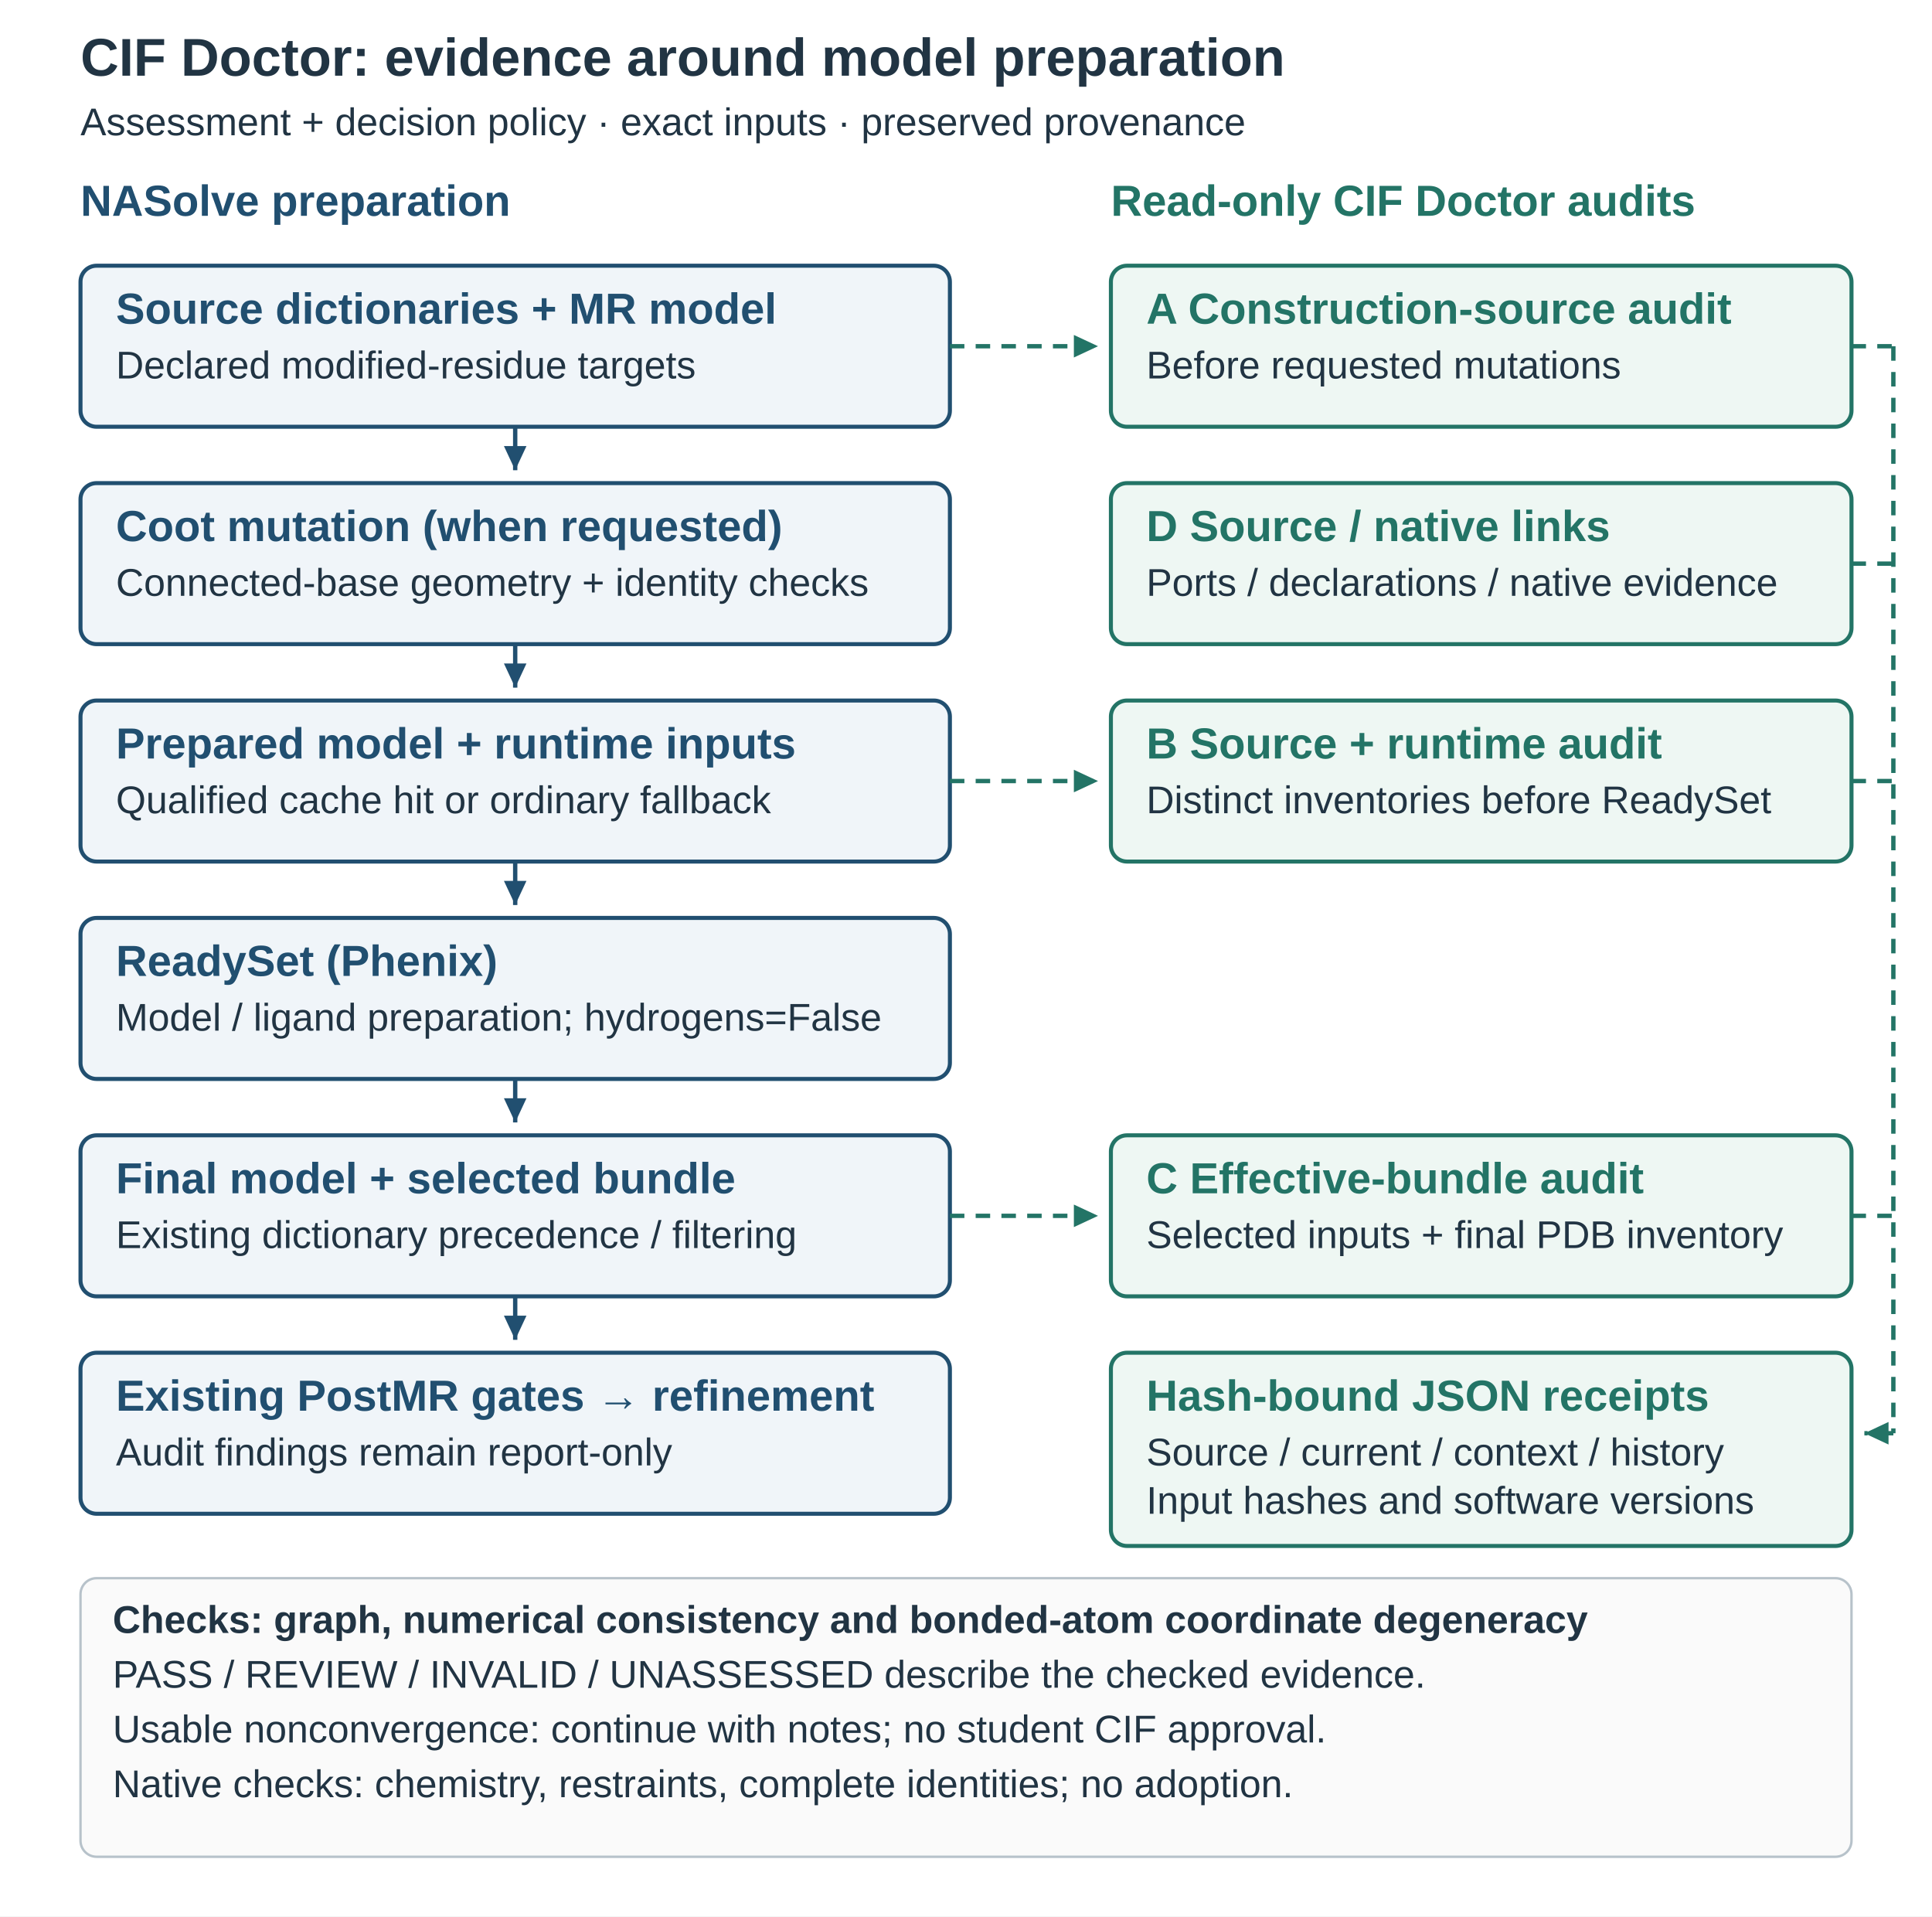
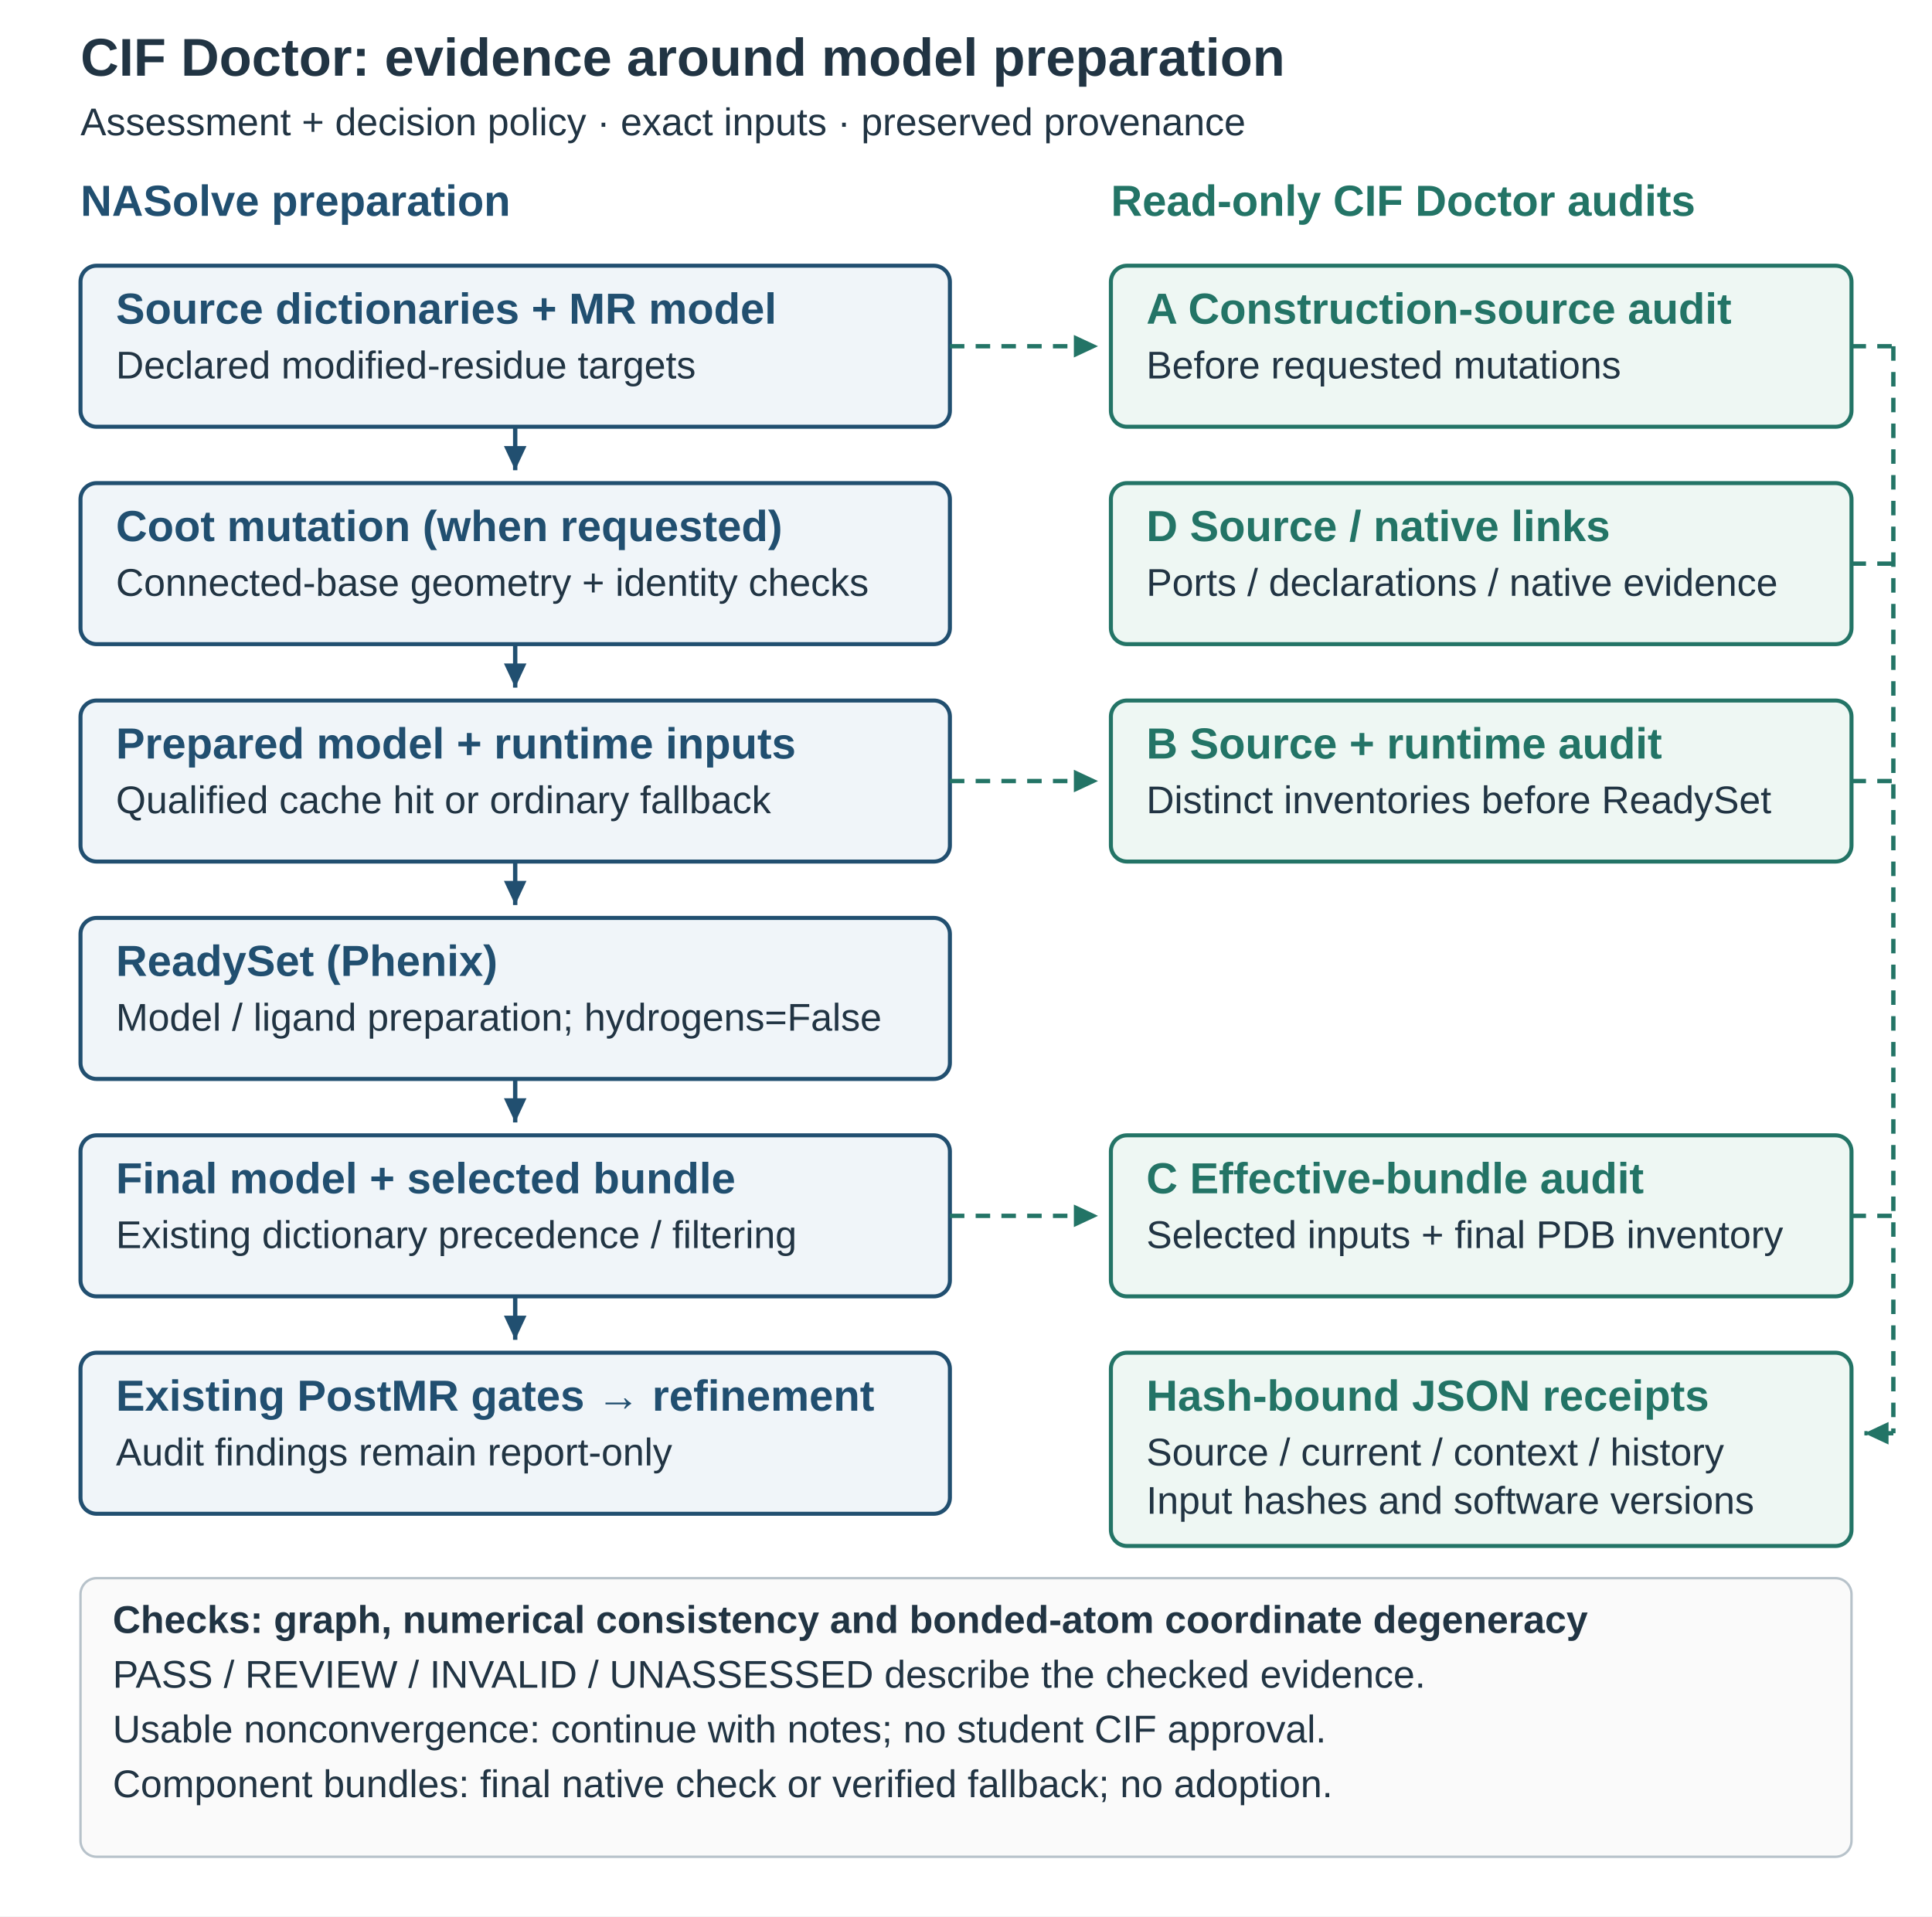
<svg xmlns="http://www.w3.org/2000/svg" width="180mm" height="178.5mm" viewBox="0 0 1200 1190" role="img" aria-labelledby="title description">
  <rect width="1200" height="1190" fill="white" />
  <text x="50" y="47" font-family="Arial, Helvetica, sans-serif" font-size="33" font-weight="bold" fill="#213443" text-anchor="start">CIF Doctor: evidence around model preparation</text>
  <text x="50" y="84" font-family="Arial, Helvetica, sans-serif" font-size="24" font-weight="normal" fill="#213443" text-anchor="start">Assessment + decision policy · exact inputs · preserved provenance</text>
  <text x="50" y="134" font-family="Arial, Helvetica, sans-serif" font-size="27" font-weight="bold" fill="#214f70" text-anchor="start">NASolve preparation</text>
  <text x="690" y="134" font-family="Arial, Helvetica, sans-serif" font-size="27" font-weight="bold" fill="#237466" text-anchor="start">Read-only CIF Doctor audits</text>
  <g id="source-inputs">
    <rect x="50" y="165" width="540" height="100" rx="10" fill="#f0f5f9" stroke="#214f70" stroke-width="2.5" />
    <text x="72" y="201" font-family="Arial, Helvetica, sans-serif" font-size="27" font-weight="bold" fill="#214f70" text-anchor="start">Source dictionaries + MR model</text>
    <text x="72" y="235" font-family="Arial, Helvetica, sans-serif" font-size="24" font-weight="normal" fill="#213443" text-anchor="start">Declared modified-residue targets</text>
  </g>
  <g id="coot-mutation">
    <rect x="50" y="300" width="540" height="100" rx="10" fill="#f0f5f9" stroke="#214f70" stroke-width="2.5" />
    <text x="72" y="336" font-family="Arial, Helvetica, sans-serif" font-size="27" font-weight="bold" fill="#214f70" text-anchor="start">Coot mutation (when requested)</text>
    <text x="72" y="370" font-family="Arial, Helvetica, sans-serif" font-size="24" font-weight="normal" fill="#213443" text-anchor="start">Connected-base geometry + identity checks</text>
  </g>
  <g id="prepared-inputs">
    <rect x="50" y="435" width="540" height="100" rx="10" fill="#f0f5f9" stroke="#214f70" stroke-width="2.5" />
    <text x="72" y="471" font-family="Arial, Helvetica, sans-serif" font-size="27" font-weight="bold" fill="#214f70" text-anchor="start">Prepared model + runtime inputs</text>
    <text x="72" y="505" font-family="Arial, Helvetica, sans-serif" font-size="24" font-weight="normal" fill="#213443" text-anchor="start">Qualified cache hit or ordinary fallback</text>
  </g>
  <g id="readyset">
    <rect x="50" y="570" width="540" height="100" rx="10" fill="#f0f5f9" stroke="#214f70" stroke-width="2.5" />
    <text x="72" y="606" font-family="Arial, Helvetica, sans-serif" font-size="27" font-weight="bold" fill="#214f70" text-anchor="start">ReadySet (Phenix)</text>
    <text x="72" y="640" font-family="Arial, Helvetica, sans-serif" font-size="24" font-weight="normal" fill="#213443" text-anchor="start">Model / ligand preparation; hydrogens=False</text>
  </g>
  <g id="effective-inputs">
    <rect x="50" y="705" width="540" height="100" rx="10" fill="#f0f5f9" stroke="#214f70" stroke-width="2.5" />
    <text x="72" y="741" font-family="Arial, Helvetica, sans-serif" font-size="27" font-weight="bold" fill="#214f70" text-anchor="start">Final model + selected bundle</text>
    <text x="72" y="775" font-family="Arial, Helvetica, sans-serif" font-size="24" font-weight="normal" fill="#213443" text-anchor="start">Existing dictionary precedence / filtering</text>
  </g>
  <g id="postmr-gates">
    <rect x="50" y="840" width="540" height="100" rx="10" fill="#f0f5f9" stroke="#214f70" stroke-width="2.5" />
    <text x="72" y="876" font-family="Arial, Helvetica, sans-serif" font-size="27" font-weight="bold" fill="#214f70" text-anchor="start">Existing PostMR gates → refinement</text>
    <text x="72" y="910" font-family="Arial, Helvetica, sans-serif" font-size="24" font-weight="normal" fill="#213443" text-anchor="start">Audit findings remain report-only</text>
  </g>
  <g id="preparation-flow-0">
    <path d="M 320.0 265.0 L 320.0 292.0" fill="none" stroke="#214f70" stroke-width="2.7" />
    <polygon points="320.0,292.0 313.0,277.0 327.0,277.0" fill="#214f70" />
  </g>
  <g id="preparation-flow-1">
    <path d="M 320.0 400.0 L 320.0 427.0" fill="none" stroke="#214f70" stroke-width="2.7" />
    <polygon points="320.0,427.0 313.0,412.0 327.0,412.0" fill="#214f70" />
  </g>
  <g id="preparation-flow-2">
    <path d="M 320.0 535.0 L 320.0 562.0" fill="none" stroke="#214f70" stroke-width="2.7" />
    <polygon points="320.0,562.0 313.0,547.0 327.0,547.0" fill="#214f70" />
  </g>
  <g id="preparation-flow-3">
    <path d="M 320.0 670.0 L 320.0 697.0" fill="none" stroke="#214f70" stroke-width="2.7" />
    <polygon points="320.0,697.0 313.0,682.0 327.0,682.0" fill="#214f70" />
  </g>
  <g id="preparation-flow-4">
    <path d="M 320.0 805.0 L 320.0 832.0" fill="none" stroke="#214f70" stroke-width="2.7" />
    <polygon points="320.0,832.0 313.0,817.0 327.0,817.0" fill="#214f70" />
  </g>
  <g id="mutation-audit">
    <rect x="690" y="165" width="460" height="100" rx="10" fill="#eef7f3" stroke="#237466" stroke-width="2.5" />
    <text x="712" y="201" font-family="Arial, Helvetica, sans-serif" font-size="27" font-weight="bold" fill="#237466" text-anchor="start">A  Construction-source audit</text>
    <text x="712" y="235" font-family="Arial, Helvetica, sans-serif" font-size="24" font-weight="normal" fill="#213443" text-anchor="start">Before requested mutations</text>
  </g>
  <g id="audit-branch-mutation-audit">
    <path d="M 590.0 215.0 L 599.0 215.0" fill="none" stroke="#237466" stroke-width="2.7" />
    <path d="M 606.0 215.0 L 615.0 215.0" fill="none" stroke="#237466" stroke-width="2.7" />
    <path d="M 622.0 215.0 L 631.0 215.0" fill="none" stroke="#237466" stroke-width="2.7" />
    <path d="M 638.0 215.0 L 647.0 215.0" fill="none" stroke="#237466" stroke-width="2.7" />
    <path d="M 654.0 215.0 L 663.0 215.0" fill="none" stroke="#237466" stroke-width="2.7" />
    <path d="M 670.0 215.0 L 679.0 215.0" fill="none" stroke="#237466" stroke-width="2.7" />
    <polygon points="682.0,215.0 667.0,222.0 667.0,208.0" fill="#237466" />
  </g>
  <g id="source-runtime-audit">
    <rect x="690" y="435" width="460" height="100" rx="10" fill="#eef7f3" stroke="#237466" stroke-width="2.5" />
    <text x="712" y="471" font-family="Arial, Helvetica, sans-serif" font-size="27" font-weight="bold" fill="#237466" text-anchor="start">B  Source + runtime audit</text>
    <text x="712" y="505" font-family="Arial, Helvetica, sans-serif" font-size="24" font-weight="normal" fill="#213443" text-anchor="start">Distinct inventories before ReadySet</text>
  </g>
  <g id="audit-branch-source-runtime-audit">
    <path d="M 590.0 485.0 L 599.0 485.0" fill="none" stroke="#237466" stroke-width="2.7" />
    <path d="M 606.0 485.0 L 615.0 485.0" fill="none" stroke="#237466" stroke-width="2.7" />
    <path d="M 622.0 485.0 L 631.0 485.0" fill="none" stroke="#237466" stroke-width="2.7" />
    <path d="M 638.0 485.0 L 647.0 485.0" fill="none" stroke="#237466" stroke-width="2.7" />
    <path d="M 654.0 485.0 L 663.0 485.0" fill="none" stroke="#237466" stroke-width="2.7" />
    <path d="M 670.0 485.0 L 679.0 485.0" fill="none" stroke="#237466" stroke-width="2.7" />
    <polygon points="682.0,485.0 667.0,492.0 667.0,478.0" fill="#237466" />
  </g>
  <g id="effective-audit">
    <rect x="690" y="705" width="460" height="100" rx="10" fill="#eef7f3" stroke="#237466" stroke-width="2.5" />
    <text x="712" y="741" font-family="Arial, Helvetica, sans-serif" font-size="27" font-weight="bold" fill="#237466" text-anchor="start">C  Effective-bundle audit</text>
    <text x="712" y="775" font-family="Arial, Helvetica, sans-serif" font-size="24" font-weight="normal" fill="#213443" text-anchor="start">Selected inputs + final PDB inventory</text>
  </g>
  <g id="audit-branch-effective-audit">
    <path d="M 590.0 755.0 L 599.0 755.0" fill="none" stroke="#237466" stroke-width="2.7" />
    <path d="M 606.0 755.0 L 615.0 755.0" fill="none" stroke="#237466" stroke-width="2.7" />
    <path d="M 622.0 755.0 L 631.0 755.0" fill="none" stroke="#237466" stroke-width="2.7" />
    <path d="M 638.0 755.0 L 647.0 755.0" fill="none" stroke="#237466" stroke-width="2.7" />
    <path d="M 654.0 755.0 L 663.0 755.0" fill="none" stroke="#237466" stroke-width="2.7" />
    <path d="M 670.0 755.0 L 679.0 755.0" fill="none" stroke="#237466" stroke-width="2.7" />
    <polygon points="682.0,755.0 667.0,762.0 667.0,748.0" fill="#237466" />
  </g>
  <g id="catalogue-census">
    <rect x="690" y="300" width="460" height="100" rx="10" fill="#eef7f3" stroke="#237466" stroke-width="2.5" />
    <text x="712" y="336" font-family="Arial, Helvetica, sans-serif" font-size="27" font-weight="bold" fill="#237466" text-anchor="start">D  Source / native links</text>
    <text x="712" y="370" font-family="Arial, Helvetica, sans-serif" font-size="24" font-weight="normal" fill="#213443" text-anchor="start">Ports / declarations / native evidence</text>
  </g>
  <g id="catalogue-to-receipts">
    <path d="M 1150.0 350.0 L 1159.0 350.0" fill="none" stroke="#237466" stroke-width="2.7" />
    <path d="M 1166.0 350.0 L 1175.0 350.0" fill="none" stroke="#237466" stroke-width="2.7" />
  </g>
  <g id="json-receipts">
    <rect x="690" y="840" width="460" height="120" rx="10" fill="#eef7f3" stroke="#237466" stroke-width="2.5" />
    <text x="712" y="876" font-family="Arial, Helvetica, sans-serif" font-size="27" font-weight="bold" fill="#237466" text-anchor="start">Hash-bound JSON receipts</text>
    <text x="712" y="910" font-family="Arial, Helvetica, sans-serif" font-size="24" font-weight="normal" fill="#213443" text-anchor="start">Source / current / context / history</text>
    <text x="712" y="940" font-family="Arial, Helvetica, sans-serif" font-size="24" font-weight="normal" fill="#213443" text-anchor="start">Input hashes and software versions</text>
  </g>
  <g id="mutation-to-receipts">
    <path d="M 1150.0 215.0 L 1159.0 215.0" fill="none" stroke="#237466" stroke-width="2.7" />
    <path d="M 1166.0 215.0 L 1175.0 215.0" fill="none" stroke="#237466" stroke-width="2.7" />
    <path d="M 1176.0 215.0 L 1176.0 224.0" fill="none" stroke="#237466" stroke-width="2.7" />
    <path d="M 1176.0 231.0 L 1176.0 240.0" fill="none" stroke="#237466" stroke-width="2.7" />
    <path d="M 1176.0 247.0 L 1176.0 256.0" fill="none" stroke="#237466" stroke-width="2.7" />
    <path d="M 1176.0 263.0 L 1176.0 272.0" fill="none" stroke="#237466" stroke-width="2.7" />
    <path d="M 1176.0 279.0 L 1176.0 288.0" fill="none" stroke="#237466" stroke-width="2.7" />
    <path d="M 1176.0 295.0 L 1176.0 304.0" fill="none" stroke="#237466" stroke-width="2.7" />
    <path d="M 1176.0 311.0 L 1176.0 320.0" fill="none" stroke="#237466" stroke-width="2.7" />
    <path d="M 1176.0 327.0 L 1176.0 336.0" fill="none" stroke="#237466" stroke-width="2.7" />
    <path d="M 1176.0 343.0 L 1176.0 352.0" fill="none" stroke="#237466" stroke-width="2.7" />
    <path d="M 1176.0 359.0 L 1176.0 368.0" fill="none" stroke="#237466" stroke-width="2.7" />
    <path d="M 1176.0 375.0 L 1176.0 384.0" fill="none" stroke="#237466" stroke-width="2.7" />
    <path d="M 1176.0 391.0 L 1176.0 400.0" fill="none" stroke="#237466" stroke-width="2.7" />
    <path d="M 1176.0 407.0 L 1176.0 416.0" fill="none" stroke="#237466" stroke-width="2.7" />
    <path d="M 1176.0 423.0 L 1176.0 432.0" fill="none" stroke="#237466" stroke-width="2.7" />
    <path d="M 1176.0 439.0 L 1176.0 448.0" fill="none" stroke="#237466" stroke-width="2.7" />
    <path d="M 1176.0 455.0 L 1176.0 464.0" fill="none" stroke="#237466" stroke-width="2.7" />
    <path d="M 1176.0 471.0 L 1176.0 480.0" fill="none" stroke="#237466" stroke-width="2.7" />
    <path d="M 1176.0 487.0 L 1176.0 496.0" fill="none" stroke="#237466" stroke-width="2.7" />
    <path d="M 1176.0 503.0 L 1176.0 512.0" fill="none" stroke="#237466" stroke-width="2.7" />
    <path d="M 1176.0 519.0 L 1176.0 528.0" fill="none" stroke="#237466" stroke-width="2.7" />
    <path d="M 1176.0 535.0 L 1176.0 544.0" fill="none" stroke="#237466" stroke-width="2.7" />
    <path d="M 1176.0 551.0 L 1176.0 560.0" fill="none" stroke="#237466" stroke-width="2.7" />
    <path d="M 1176.0 567.0 L 1176.0 576.0" fill="none" stroke="#237466" stroke-width="2.7" />
    <path d="M 1176.0 583.0 L 1176.0 592.0" fill="none" stroke="#237466" stroke-width="2.7" />
    <path d="M 1176.0 599.0 L 1176.0 608.0" fill="none" stroke="#237466" stroke-width="2.7" />
    <path d="M 1176.0 615.0 L 1176.0 624.0" fill="none" stroke="#237466" stroke-width="2.7" />
    <path d="M 1176.0 631.0 L 1176.0 640.0" fill="none" stroke="#237466" stroke-width="2.7" />
    <path d="M 1176.0 647.0 L 1176.0 656.0" fill="none" stroke="#237466" stroke-width="2.7" />
    <path d="M 1176.0 663.0 L 1176.0 672.0" fill="none" stroke="#237466" stroke-width="2.7" />
    <path d="M 1176.0 679.0 L 1176.0 688.0" fill="none" stroke="#237466" stroke-width="2.7" />
    <path d="M 1176.0 695.0 L 1176.0 704.0" fill="none" stroke="#237466" stroke-width="2.7" />
    <path d="M 1176.0 711.0 L 1176.0 720.0" fill="none" stroke="#237466" stroke-width="2.7" />
    <path d="M 1176.0 727.0 L 1176.0 736.0" fill="none" stroke="#237466" stroke-width="2.7" />
    <path d="M 1176.0 743.0 L 1176.0 752.0" fill="none" stroke="#237466" stroke-width="2.7" />
    <path d="M 1176.0 759.0 L 1176.0 768.0" fill="none" stroke="#237466" stroke-width="2.7" />
    <path d="M 1176.0 775.0 L 1176.0 784.0" fill="none" stroke="#237466" stroke-width="2.7" />
    <path d="M 1176.0 791.0 L 1176.0 800.0" fill="none" stroke="#237466" stroke-width="2.7" />
    <path d="M 1176.0 807.0 L 1176.0 816.0" fill="none" stroke="#237466" stroke-width="2.7" />
    <path d="M 1176.0 823.0 L 1176.0 832.0" fill="none" stroke="#237466" stroke-width="2.7" />
    <path d="M 1176.0 839.0 L 1176.0 848.0" fill="none" stroke="#237466" stroke-width="2.7" />
    <path d="M 1176.0 855.0 L 1176.0 864.0" fill="none" stroke="#237466" stroke-width="2.7" />
    <path d="M 1176.0 871.0 L 1176.0 880.0" fill="none" stroke="#237466" stroke-width="2.7" />
    <path d="M 1176.0 887.0 L 1176.0 890.0" fill="none" stroke="#237466" stroke-width="2.7" />
    <path d="M 1176.0 890.0 L 1167.0 890.0" fill="none" stroke="#237466" stroke-width="2.7" />
    <path d="M 1160.0 890.0 L 1158.0 890.0" fill="none" stroke="#237466" stroke-width="2.7" />
    <polygon points="1158.0,890.0 1173.0,883.0 1173.0,897.0" fill="#237466" />
  </g>
  <g id="source-to-receipts">
    <path d="M 1150.0 485.0 L 1159.0 485.0" fill="none" stroke="#237466" stroke-width="2.7" />
    <path d="M 1166.0 485.0 L 1175.0 485.0" fill="none" stroke="#237466" stroke-width="2.7" />
  </g>
  <g id="effective-to-receipts">
    <path d="M 1150.0 755.0 L 1159.0 755.0" fill="none" stroke="#237466" stroke-width="2.7" />
    <path d="M 1166.0 755.0 L 1175.0 755.0" fill="none" stroke="#237466" stroke-width="2.7" />
  </g>
  <g id="scope-notes">
    <rect x="50" y="980" width="1100" height="173" rx="10" fill="#fafafa" stroke="#b7c2ca" stroke-width="1.5" />
    <text x="70" y="1014" font-family="Arial, Helvetica, sans-serif" font-size="24" font-weight="bold" fill="#213443" text-anchor="start">Checks: graph, numerical consistency and bonded-atom coordinate degeneracy</text>
    <text x="70" y="1048" font-family="Arial, Helvetica, sans-serif" font-size="24" font-weight="normal" fill="#213443" text-anchor="start">PASS / REVIEW / INVALID / UNASSESSED describe the checked evidence.</text>
    <text x="70" y="1082" font-family="Arial, Helvetica, sans-serif" font-size="24" font-weight="normal" fill="#213443" text-anchor="start">Usable nonconvergence: continue with notes; no student CIF approval.</text>
-     <text x="70" y="1116" font-family="Arial, Helvetica, sans-serif" font-size="24" font-weight="normal" fill="#213443" text-anchor="start">Native checks: chemistry, restraints, complete identities; no adoption.</text>
+     <text x="70" y="1116" font-family="Arial, Helvetica, sans-serif" font-size="24" font-weight="normal" fill="#213443" text-anchor="start">Component bundles: final native check or verified fallback; no adoption.</text>
  </g>
</svg>
